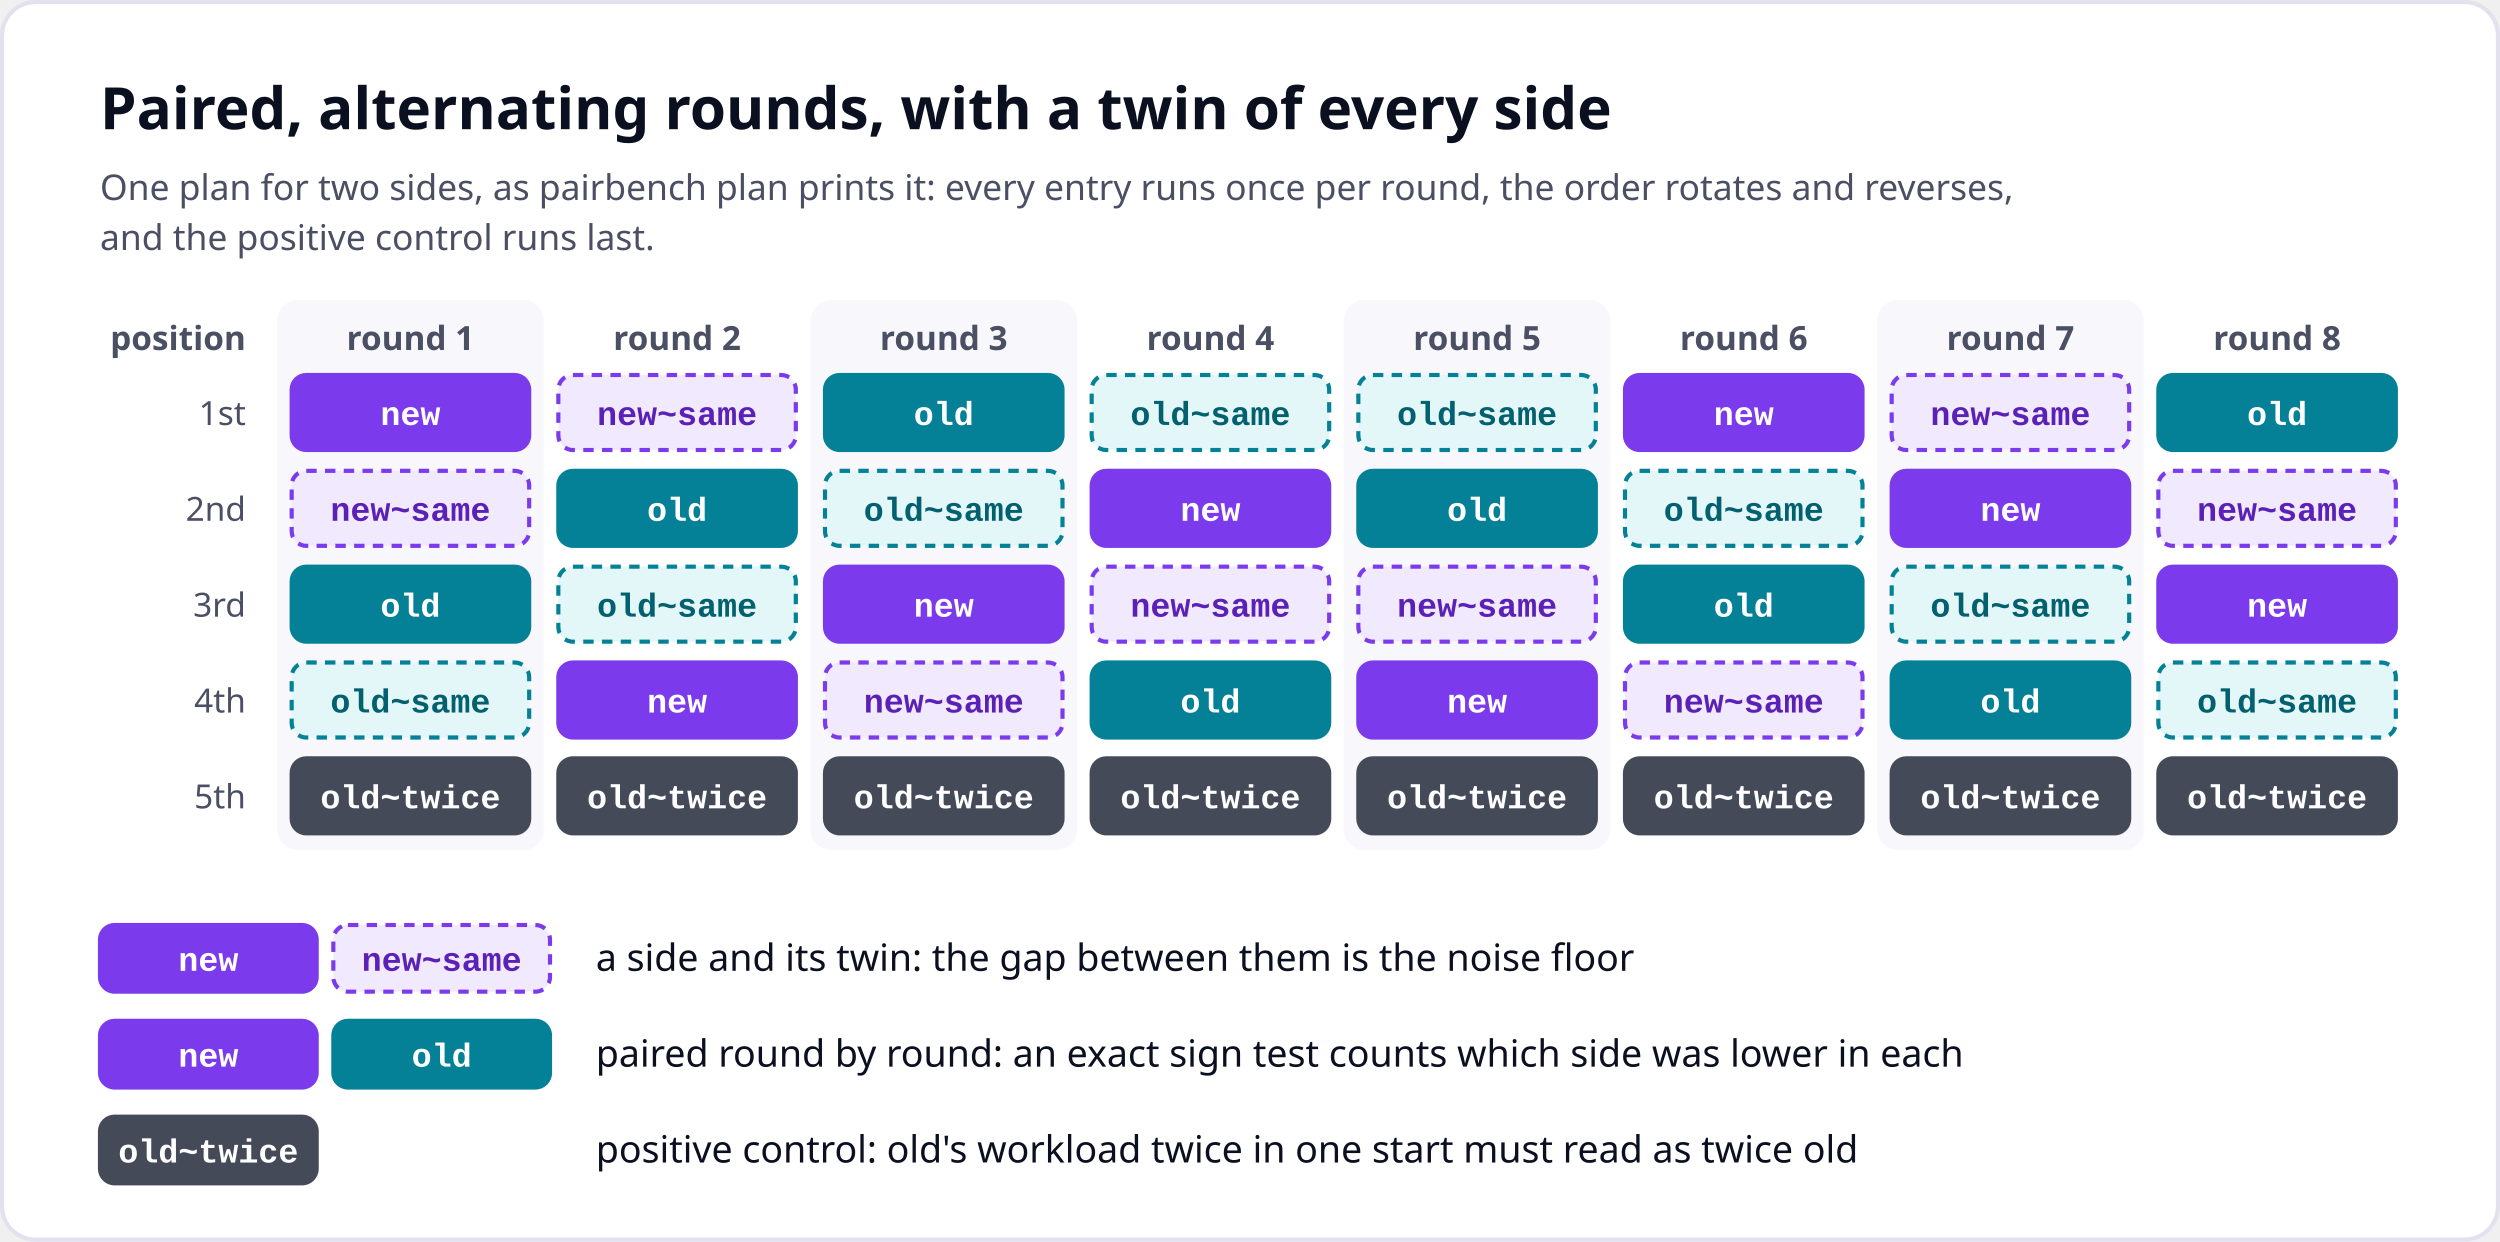
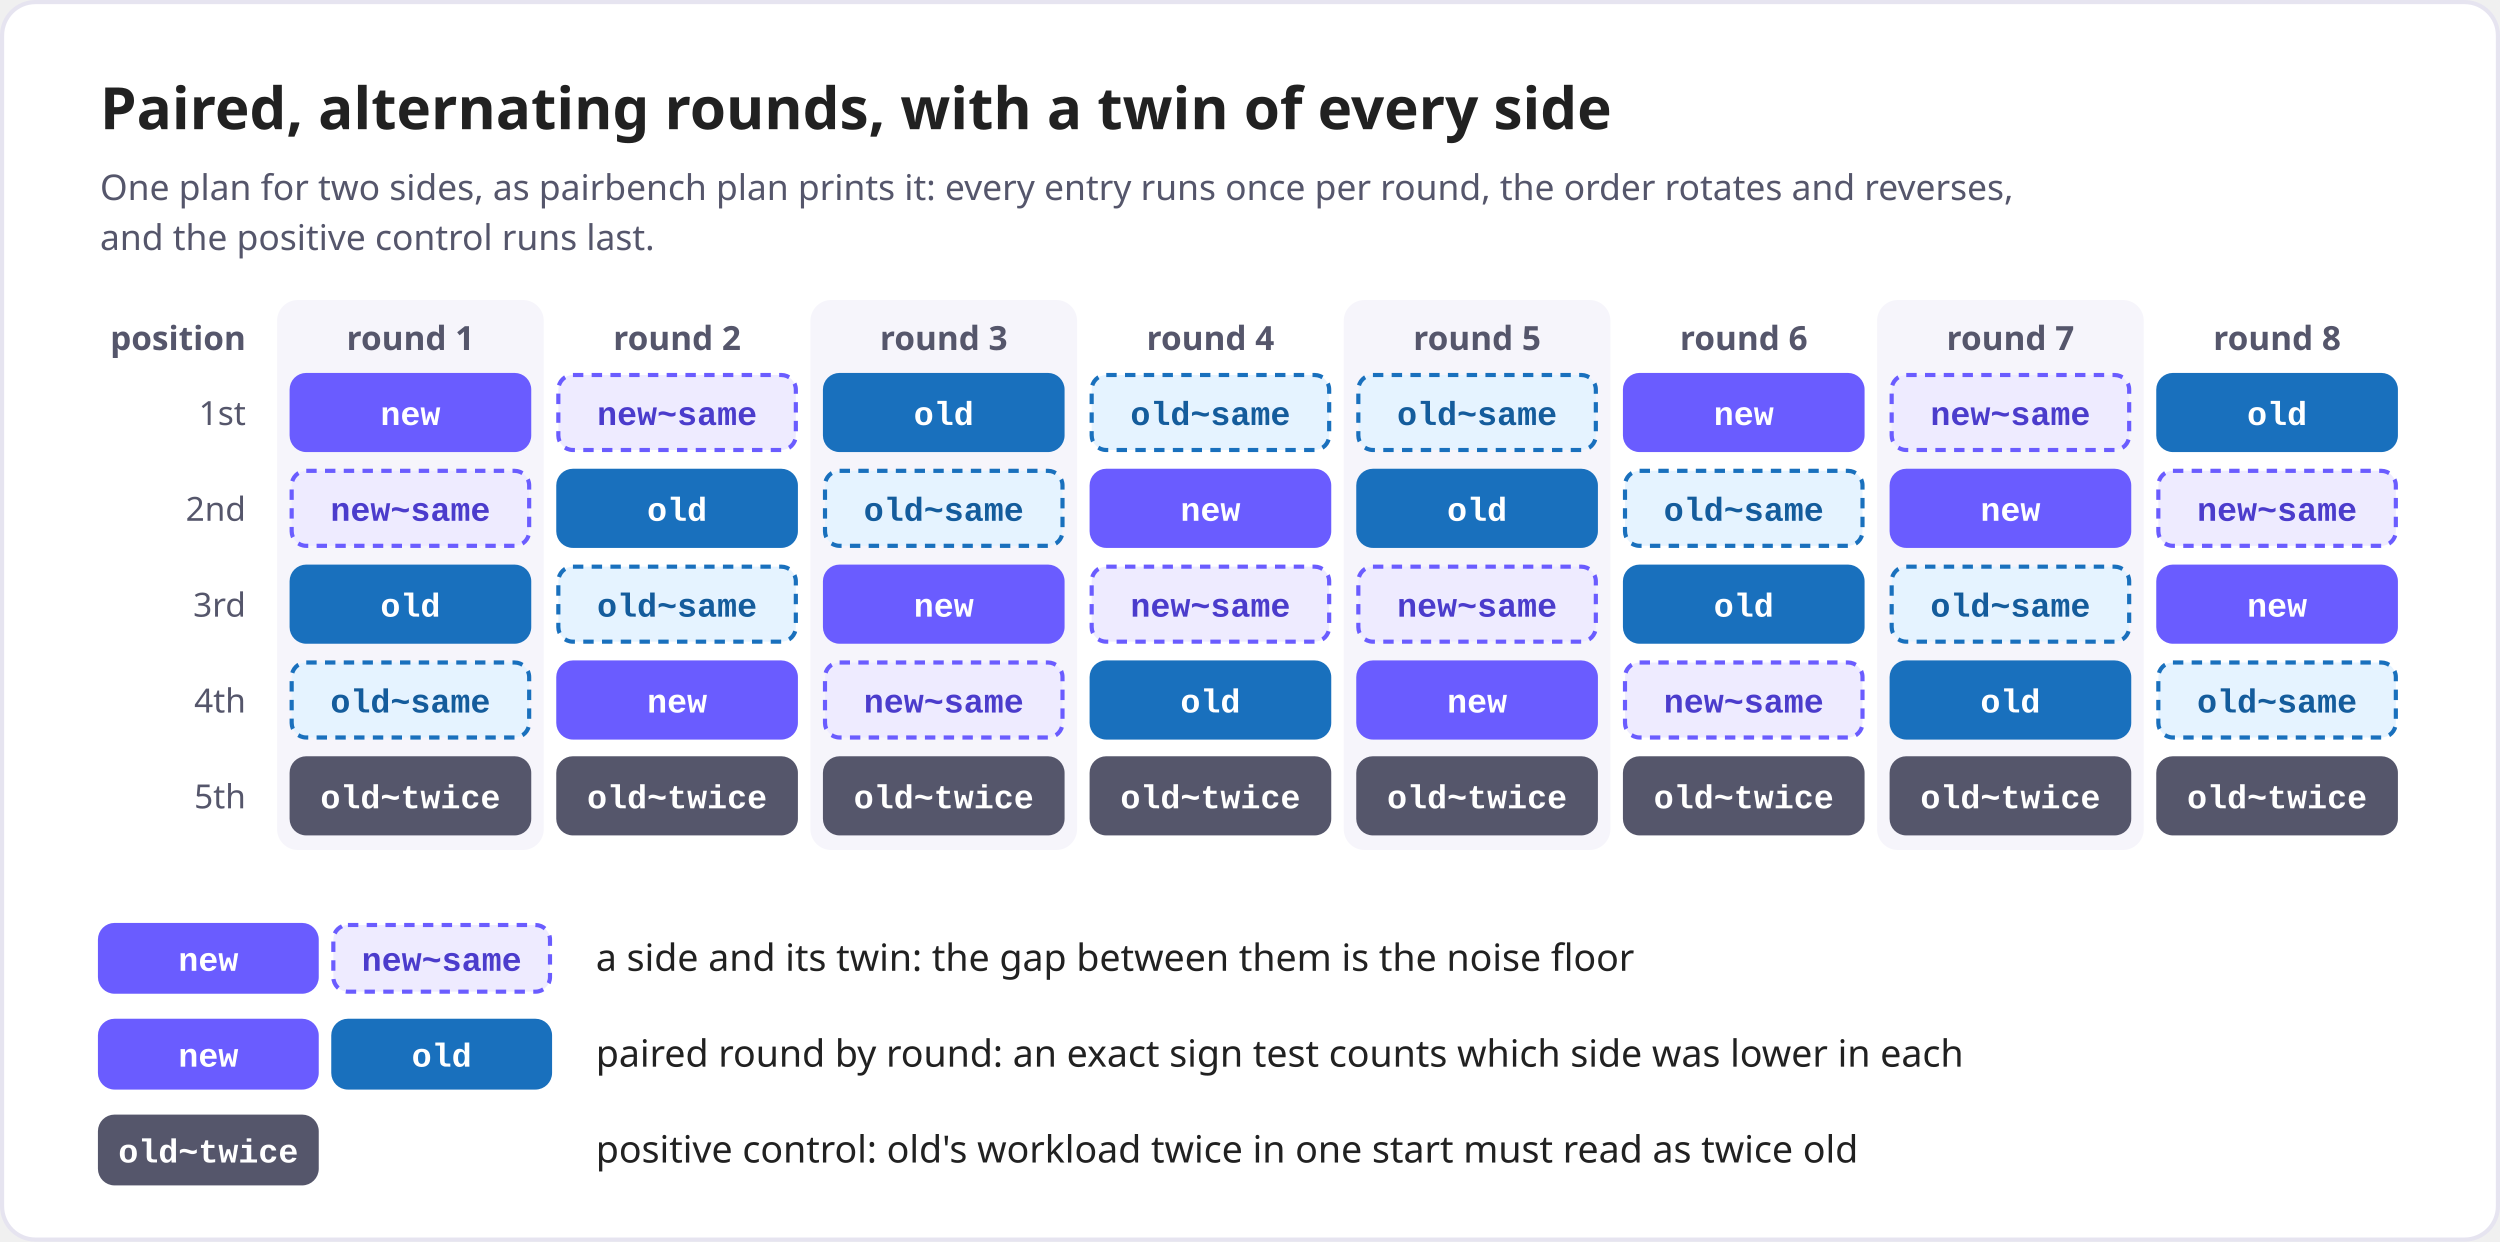
<svg xmlns="http://www.w3.org/2000/svg" width="1200" height="596" viewBox="0 0 1200 596" role="img" aria-labelledby="title desc">
  <style>.s{font-family:-apple-system,BlinkMacSystemFont,'Segoe UI','Noto Sans',Helvetica,Arial,sans-serif}.m{font-family:ui-monospace,SFMono-Regular,'SF Mono',Menlo,Consolas,'Liberation Mono',monospace}</style>
-   <rect x="1" y="1" width="1198" height="594" rx="16" fill="#ffffff" stroke="#e4e1ee" stroke-width="2" />
-   <text x="48" y="62" class="s" font-size="28" font-weight="700" fill="#0b1020">Paired, alternating rounds, with a twin of every side</text>
-   <text x="48" y="96" class="s" font-size="17" fill="#4a4f63">One plan for two sides, as pairbench plan prints it: every entry runs once per round, the order rotates and reverses,</text>
-   <text x="48" y="120" class="s" font-size="17" fill="#4a4f63">and the positive control runs last.</text>
-   <rect x="133" y="144" width="128" height="264" rx="10" fill="#f8f7fc" />
-   <text x="197" y="168" class="s" font-size="16" font-weight="600" fill="#4a4f63" text-anchor="middle">round 1</text>
-   <rect x="140" y="180" width="114" height="36" rx="7" fill="#7c3aed" stroke="#7c3aed" stroke-width="2" />
+   <rect x="1" y="1" width="1198" height="594" rx="16" fill="#ffffff" stroke="#e6e4f0" stroke-width="2" />
+   <text x="48" y="62" class="s" font-size="28" font-weight="700" fill="#212121">Paired, alternating rounds, with a twin of every side</text>
+   <text x="48" y="96" class="s" font-size="17" fill="#55566b">One plan for two sides, as pairbench plan prints it: every entry runs once per round, the order rotates and reverses,</text>
+   <text x="48" y="120" class="s" font-size="17" fill="#55566b">and the positive control runs last.</text>
+   <rect x="133" y="144" width="128" height="264" rx="10" fill="#f6f5fb" />
+   <text x="197" y="168" class="s" font-size="16" font-weight="600" fill="#55566b" text-anchor="middle">round 1</text>
+   <rect x="140" y="180" width="114" height="36" rx="7" fill="#6a5cff" stroke="#6a5cff" stroke-width="2" />
  <text x="197" y="204" class="m" font-size="16" font-weight="600" fill="#ffffff" text-anchor="middle">new</text>
-   <rect x="140" y="226" width="114" height="36" rx="7" fill="#f1eafe" stroke="#7c3aed" stroke-width="2" stroke-dasharray="5 4" />
-   <text x="197" y="250" class="m" font-size="16" font-weight="600" fill="#5b21b6" text-anchor="middle">new~same</text>
-   <rect x="140" y="272" width="114" height="36" rx="7" fill="#048196" stroke="#048196" stroke-width="2" />
+   <rect x="140" y="226" width="114" height="36" rx="7" fill="#eeebff" stroke="#6a5cff" stroke-width="2" stroke-dasharray="5 4" />
+   <text x="197" y="250" class="m" font-size="16" font-weight="600" fill="#4b3ccc" text-anchor="middle">new~same</text>
+   <rect x="140" y="272" width="114" height="36" rx="7" fill="#1970bd" stroke="#1970bd" stroke-width="2" />
  <text x="197" y="296" class="m" font-size="16" font-weight="600" fill="#ffffff" text-anchor="middle">old</text>
-   <rect x="140" y="318" width="114" height="36" rx="7" fill="#e3f6f8" stroke="#048196" stroke-width="2" stroke-dasharray="5 4" />
-   <text x="197" y="342" class="m" font-size="16" font-weight="600" fill="#03606f" text-anchor="middle">old~same</text>
-   <rect x="140" y="364" width="114" height="36" rx="7" fill="#454a59" stroke="#454a59" stroke-width="2" />
+   <rect x="140" y="318" width="114" height="36" rx="7" fill="#e5f3ff" stroke="#1970bd" stroke-width="2" stroke-dasharray="5 4" />
+   <text x="197" y="342" class="m" font-size="16" font-weight="600" fill="#145c9c" text-anchor="middle">old~same</text>
+   <rect x="140" y="364" width="114" height="36" rx="7" fill="#55566b" stroke="#55566b" stroke-width="2" />
  <text x="197" y="388" class="m" font-size="16" font-weight="600" fill="#ffffff" text-anchor="middle">old~twice</text>
-   <text x="325" y="168" class="s" font-size="16" font-weight="600" fill="#4a4f63" text-anchor="middle">round 2</text>
-   <rect x="268" y="180" width="114" height="36" rx="7" fill="#f1eafe" stroke="#7c3aed" stroke-width="2" stroke-dasharray="5 4" />
-   <text x="325" y="204" class="m" font-size="16" font-weight="600" fill="#5b21b6" text-anchor="middle">new~same</text>
-   <rect x="268" y="226" width="114" height="36" rx="7" fill="#048196" stroke="#048196" stroke-width="2" />
+   <text x="325" y="168" class="s" font-size="16" font-weight="600" fill="#55566b" text-anchor="middle">round 2</text>
+   <rect x="268" y="180" width="114" height="36" rx="7" fill="#eeebff" stroke="#6a5cff" stroke-width="2" stroke-dasharray="5 4" />
+   <text x="325" y="204" class="m" font-size="16" font-weight="600" fill="#4b3ccc" text-anchor="middle">new~same</text>
+   <rect x="268" y="226" width="114" height="36" rx="7" fill="#1970bd" stroke="#1970bd" stroke-width="2" />
  <text x="325" y="250" class="m" font-size="16" font-weight="600" fill="#ffffff" text-anchor="middle">old</text>
-   <rect x="268" y="272" width="114" height="36" rx="7" fill="#e3f6f8" stroke="#048196" stroke-width="2" stroke-dasharray="5 4" />
-   <text x="325" y="296" class="m" font-size="16" font-weight="600" fill="#03606f" text-anchor="middle">old~same</text>
-   <rect x="268" y="318" width="114" height="36" rx="7" fill="#7c3aed" stroke="#7c3aed" stroke-width="2" />
+   <rect x="268" y="272" width="114" height="36" rx="7" fill="#e5f3ff" stroke="#1970bd" stroke-width="2" stroke-dasharray="5 4" />
+   <text x="325" y="296" class="m" font-size="16" font-weight="600" fill="#145c9c" text-anchor="middle">old~same</text>
+   <rect x="268" y="318" width="114" height="36" rx="7" fill="#6a5cff" stroke="#6a5cff" stroke-width="2" />
  <text x="325" y="342" class="m" font-size="16" font-weight="600" fill="#ffffff" text-anchor="middle">new</text>
-   <rect x="268" y="364" width="114" height="36" rx="7" fill="#454a59" stroke="#454a59" stroke-width="2" />
+   <rect x="268" y="364" width="114" height="36" rx="7" fill="#55566b" stroke="#55566b" stroke-width="2" />
  <text x="325" y="388" class="m" font-size="16" font-weight="600" fill="#ffffff" text-anchor="middle">old~twice</text>
-   <rect x="389" y="144" width="128" height="264" rx="10" fill="#f8f7fc" />
-   <text x="453" y="168" class="s" font-size="16" font-weight="600" fill="#4a4f63" text-anchor="middle">round 3</text>
-   <rect x="396" y="180" width="114" height="36" rx="7" fill="#048196" stroke="#048196" stroke-width="2" />
+   <rect x="389" y="144" width="128" height="264" rx="10" fill="#f6f5fb" />
+   <text x="453" y="168" class="s" font-size="16" font-weight="600" fill="#55566b" text-anchor="middle">round 3</text>
+   <rect x="396" y="180" width="114" height="36" rx="7" fill="#1970bd" stroke="#1970bd" stroke-width="2" />
  <text x="453" y="204" class="m" font-size="16" font-weight="600" fill="#ffffff" text-anchor="middle">old</text>
-   <rect x="396" y="226" width="114" height="36" rx="7" fill="#e3f6f8" stroke="#048196" stroke-width="2" stroke-dasharray="5 4" />
-   <text x="453" y="250" class="m" font-size="16" font-weight="600" fill="#03606f" text-anchor="middle">old~same</text>
-   <rect x="396" y="272" width="114" height="36" rx="7" fill="#7c3aed" stroke="#7c3aed" stroke-width="2" />
+   <rect x="396" y="226" width="114" height="36" rx="7" fill="#e5f3ff" stroke="#1970bd" stroke-width="2" stroke-dasharray="5 4" />
+   <text x="453" y="250" class="m" font-size="16" font-weight="600" fill="#145c9c" text-anchor="middle">old~same</text>
+   <rect x="396" y="272" width="114" height="36" rx="7" fill="#6a5cff" stroke="#6a5cff" stroke-width="2" />
  <text x="453" y="296" class="m" font-size="16" font-weight="600" fill="#ffffff" text-anchor="middle">new</text>
-   <rect x="396" y="318" width="114" height="36" rx="7" fill="#f1eafe" stroke="#7c3aed" stroke-width="2" stroke-dasharray="5 4" />
-   <text x="453" y="342" class="m" font-size="16" font-weight="600" fill="#5b21b6" text-anchor="middle">new~same</text>
-   <rect x="396" y="364" width="114" height="36" rx="7" fill="#454a59" stroke="#454a59" stroke-width="2" />
+   <rect x="396" y="318" width="114" height="36" rx="7" fill="#eeebff" stroke="#6a5cff" stroke-width="2" stroke-dasharray="5 4" />
+   <text x="453" y="342" class="m" font-size="16" font-weight="600" fill="#4b3ccc" text-anchor="middle">new~same</text>
+   <rect x="396" y="364" width="114" height="36" rx="7" fill="#55566b" stroke="#55566b" stroke-width="2" />
  <text x="453" y="388" class="m" font-size="16" font-weight="600" fill="#ffffff" text-anchor="middle">old~twice</text>
-   <text x="581" y="168" class="s" font-size="16" font-weight="600" fill="#4a4f63" text-anchor="middle">round 4</text>
-   <rect x="524" y="180" width="114" height="36" rx="7" fill="#e3f6f8" stroke="#048196" stroke-width="2" stroke-dasharray="5 4" />
-   <text x="581" y="204" class="m" font-size="16" font-weight="600" fill="#03606f" text-anchor="middle">old~same</text>
-   <rect x="524" y="226" width="114" height="36" rx="7" fill="#7c3aed" stroke="#7c3aed" stroke-width="2" />
+   <text x="581" y="168" class="s" font-size="16" font-weight="600" fill="#55566b" text-anchor="middle">round 4</text>
+   <rect x="524" y="180" width="114" height="36" rx="7" fill="#e5f3ff" stroke="#1970bd" stroke-width="2" stroke-dasharray="5 4" />
+   <text x="581" y="204" class="m" font-size="16" font-weight="600" fill="#145c9c" text-anchor="middle">old~same</text>
+   <rect x="524" y="226" width="114" height="36" rx="7" fill="#6a5cff" stroke="#6a5cff" stroke-width="2" />
  <text x="581" y="250" class="m" font-size="16" font-weight="600" fill="#ffffff" text-anchor="middle">new</text>
-   <rect x="524" y="272" width="114" height="36" rx="7" fill="#f1eafe" stroke="#7c3aed" stroke-width="2" stroke-dasharray="5 4" />
-   <text x="581" y="296" class="m" font-size="16" font-weight="600" fill="#5b21b6" text-anchor="middle">new~same</text>
-   <rect x="524" y="318" width="114" height="36" rx="7" fill="#048196" stroke="#048196" stroke-width="2" />
+   <rect x="524" y="272" width="114" height="36" rx="7" fill="#eeebff" stroke="#6a5cff" stroke-width="2" stroke-dasharray="5 4" />
+   <text x="581" y="296" class="m" font-size="16" font-weight="600" fill="#4b3ccc" text-anchor="middle">new~same</text>
+   <rect x="524" y="318" width="114" height="36" rx="7" fill="#1970bd" stroke="#1970bd" stroke-width="2" />
  <text x="581" y="342" class="m" font-size="16" font-weight="600" fill="#ffffff" text-anchor="middle">old</text>
-   <rect x="524" y="364" width="114" height="36" rx="7" fill="#454a59" stroke="#454a59" stroke-width="2" />
+   <rect x="524" y="364" width="114" height="36" rx="7" fill="#55566b" stroke="#55566b" stroke-width="2" />
  <text x="581" y="388" class="m" font-size="16" font-weight="600" fill="#ffffff" text-anchor="middle">old~twice</text>
-   <rect x="645" y="144" width="128" height="264" rx="10" fill="#f8f7fc" />
-   <text x="709" y="168" class="s" font-size="16" font-weight="600" fill="#4a4f63" text-anchor="middle">round 5</text>
-   <rect x="652" y="180" width="114" height="36" rx="7" fill="#e3f6f8" stroke="#048196" stroke-width="2" stroke-dasharray="5 4" />
-   <text x="709" y="204" class="m" font-size="16" font-weight="600" fill="#03606f" text-anchor="middle">old~same</text>
-   <rect x="652" y="226" width="114" height="36" rx="7" fill="#048196" stroke="#048196" stroke-width="2" />
+   <rect x="645" y="144" width="128" height="264" rx="10" fill="#f6f5fb" />
+   <text x="709" y="168" class="s" font-size="16" font-weight="600" fill="#55566b" text-anchor="middle">round 5</text>
+   <rect x="652" y="180" width="114" height="36" rx="7" fill="#e5f3ff" stroke="#1970bd" stroke-width="2" stroke-dasharray="5 4" />
+   <text x="709" y="204" class="m" font-size="16" font-weight="600" fill="#145c9c" text-anchor="middle">old~same</text>
+   <rect x="652" y="226" width="114" height="36" rx="7" fill="#1970bd" stroke="#1970bd" stroke-width="2" />
  <text x="709" y="250" class="m" font-size="16" font-weight="600" fill="#ffffff" text-anchor="middle">old</text>
-   <rect x="652" y="272" width="114" height="36" rx="7" fill="#f1eafe" stroke="#7c3aed" stroke-width="2" stroke-dasharray="5 4" />
-   <text x="709" y="296" class="m" font-size="16" font-weight="600" fill="#5b21b6" text-anchor="middle">new~same</text>
-   <rect x="652" y="318" width="114" height="36" rx="7" fill="#7c3aed" stroke="#7c3aed" stroke-width="2" />
+   <rect x="652" y="272" width="114" height="36" rx="7" fill="#eeebff" stroke="#6a5cff" stroke-width="2" stroke-dasharray="5 4" />
+   <text x="709" y="296" class="m" font-size="16" font-weight="600" fill="#4b3ccc" text-anchor="middle">new~same</text>
+   <rect x="652" y="318" width="114" height="36" rx="7" fill="#6a5cff" stroke="#6a5cff" stroke-width="2" />
  <text x="709" y="342" class="m" font-size="16" font-weight="600" fill="#ffffff" text-anchor="middle">new</text>
-   <rect x="652" y="364" width="114" height="36" rx="7" fill="#454a59" stroke="#454a59" stroke-width="2" />
+   <rect x="652" y="364" width="114" height="36" rx="7" fill="#55566b" stroke="#55566b" stroke-width="2" />
  <text x="709" y="388" class="m" font-size="16" font-weight="600" fill="#ffffff" text-anchor="middle">old~twice</text>
-   <text x="837" y="168" class="s" font-size="16" font-weight="600" fill="#4a4f63" text-anchor="middle">round 6</text>
-   <rect x="780" y="180" width="114" height="36" rx="7" fill="#7c3aed" stroke="#7c3aed" stroke-width="2" />
+   <text x="837" y="168" class="s" font-size="16" font-weight="600" fill="#55566b" text-anchor="middle">round 6</text>
+   <rect x="780" y="180" width="114" height="36" rx="7" fill="#6a5cff" stroke="#6a5cff" stroke-width="2" />
  <text x="837" y="204" class="m" font-size="16" font-weight="600" fill="#ffffff" text-anchor="middle">new</text>
-   <rect x="780" y="226" width="114" height="36" rx="7" fill="#e3f6f8" stroke="#048196" stroke-width="2" stroke-dasharray="5 4" />
-   <text x="837" y="250" class="m" font-size="16" font-weight="600" fill="#03606f" text-anchor="middle">old~same</text>
-   <rect x="780" y="272" width="114" height="36" rx="7" fill="#048196" stroke="#048196" stroke-width="2" />
+   <rect x="780" y="226" width="114" height="36" rx="7" fill="#e5f3ff" stroke="#1970bd" stroke-width="2" stroke-dasharray="5 4" />
+   <text x="837" y="250" class="m" font-size="16" font-weight="600" fill="#145c9c" text-anchor="middle">old~same</text>
+   <rect x="780" y="272" width="114" height="36" rx="7" fill="#1970bd" stroke="#1970bd" stroke-width="2" />
  <text x="837" y="296" class="m" font-size="16" font-weight="600" fill="#ffffff" text-anchor="middle">old</text>
-   <rect x="780" y="318" width="114" height="36" rx="7" fill="#f1eafe" stroke="#7c3aed" stroke-width="2" stroke-dasharray="5 4" />
-   <text x="837" y="342" class="m" font-size="16" font-weight="600" fill="#5b21b6" text-anchor="middle">new~same</text>
-   <rect x="780" y="364" width="114" height="36" rx="7" fill="#454a59" stroke="#454a59" stroke-width="2" />
+   <rect x="780" y="318" width="114" height="36" rx="7" fill="#eeebff" stroke="#6a5cff" stroke-width="2" stroke-dasharray="5 4" />
+   <text x="837" y="342" class="m" font-size="16" font-weight="600" fill="#4b3ccc" text-anchor="middle">new~same</text>
+   <rect x="780" y="364" width="114" height="36" rx="7" fill="#55566b" stroke="#55566b" stroke-width="2" />
  <text x="837" y="388" class="m" font-size="16" font-weight="600" fill="#ffffff" text-anchor="middle">old~twice</text>
-   <rect x="901" y="144" width="128" height="264" rx="10" fill="#f8f7fc" />
-   <text x="965" y="168" class="s" font-size="16" font-weight="600" fill="#4a4f63" text-anchor="middle">round 7</text>
-   <rect x="908" y="180" width="114" height="36" rx="7" fill="#f1eafe" stroke="#7c3aed" stroke-width="2" stroke-dasharray="5 4" />
-   <text x="965" y="204" class="m" font-size="16" font-weight="600" fill="#5b21b6" text-anchor="middle">new~same</text>
-   <rect x="908" y="226" width="114" height="36" rx="7" fill="#7c3aed" stroke="#7c3aed" stroke-width="2" />
+   <rect x="901" y="144" width="128" height="264" rx="10" fill="#f6f5fb" />
+   <text x="965" y="168" class="s" font-size="16" font-weight="600" fill="#55566b" text-anchor="middle">round 7</text>
+   <rect x="908" y="180" width="114" height="36" rx="7" fill="#eeebff" stroke="#6a5cff" stroke-width="2" stroke-dasharray="5 4" />
+   <text x="965" y="204" class="m" font-size="16" font-weight="600" fill="#4b3ccc" text-anchor="middle">new~same</text>
+   <rect x="908" y="226" width="114" height="36" rx="7" fill="#6a5cff" stroke="#6a5cff" stroke-width="2" />
  <text x="965" y="250" class="m" font-size="16" font-weight="600" fill="#ffffff" text-anchor="middle">new</text>
-   <rect x="908" y="272" width="114" height="36" rx="7" fill="#e3f6f8" stroke="#048196" stroke-width="2" stroke-dasharray="5 4" />
-   <text x="965" y="296" class="m" font-size="16" font-weight="600" fill="#03606f" text-anchor="middle">old~same</text>
-   <rect x="908" y="318" width="114" height="36" rx="7" fill="#048196" stroke="#048196" stroke-width="2" />
+   <rect x="908" y="272" width="114" height="36" rx="7" fill="#e5f3ff" stroke="#1970bd" stroke-width="2" stroke-dasharray="5 4" />
+   <text x="965" y="296" class="m" font-size="16" font-weight="600" fill="#145c9c" text-anchor="middle">old~same</text>
+   <rect x="908" y="318" width="114" height="36" rx="7" fill="#1970bd" stroke="#1970bd" stroke-width="2" />
  <text x="965" y="342" class="m" font-size="16" font-weight="600" fill="#ffffff" text-anchor="middle">old</text>
-   <rect x="908" y="364" width="114" height="36" rx="7" fill="#454a59" stroke="#454a59" stroke-width="2" />
+   <rect x="908" y="364" width="114" height="36" rx="7" fill="#55566b" stroke="#55566b" stroke-width="2" />
  <text x="965" y="388" class="m" font-size="16" font-weight="600" fill="#ffffff" text-anchor="middle">old~twice</text>
-   <text x="1093" y="168" class="s" font-size="16" font-weight="600" fill="#4a4f63" text-anchor="middle">round 8</text>
-   <rect x="1036" y="180" width="114" height="36" rx="7" fill="#048196" stroke="#048196" stroke-width="2" />
+   <text x="1093" y="168" class="s" font-size="16" font-weight="600" fill="#55566b" text-anchor="middle">round 8</text>
+   <rect x="1036" y="180" width="114" height="36" rx="7" fill="#1970bd" stroke="#1970bd" stroke-width="2" />
  <text x="1093" y="204" class="m" font-size="16" font-weight="600" fill="#ffffff" text-anchor="middle">old</text>
-   <rect x="1036" y="226" width="114" height="36" rx="7" fill="#f1eafe" stroke="#7c3aed" stroke-width="2" stroke-dasharray="5 4" />
-   <text x="1093" y="250" class="m" font-size="16" font-weight="600" fill="#5b21b6" text-anchor="middle">new~same</text>
-   <rect x="1036" y="272" width="114" height="36" rx="7" fill="#7c3aed" stroke="#7c3aed" stroke-width="2" />
+   <rect x="1036" y="226" width="114" height="36" rx="7" fill="#eeebff" stroke="#6a5cff" stroke-width="2" stroke-dasharray="5 4" />
+   <text x="1093" y="250" class="m" font-size="16" font-weight="600" fill="#4b3ccc" text-anchor="middle">new~same</text>
+   <rect x="1036" y="272" width="114" height="36" rx="7" fill="#6a5cff" stroke="#6a5cff" stroke-width="2" />
  <text x="1093" y="296" class="m" font-size="16" font-weight="600" fill="#ffffff" text-anchor="middle">new</text>
-   <rect x="1036" y="318" width="114" height="36" rx="7" fill="#e3f6f8" stroke="#048196" stroke-width="2" stroke-dasharray="5 4" />
-   <text x="1093" y="342" class="m" font-size="16" font-weight="600" fill="#03606f" text-anchor="middle">old~same</text>
-   <rect x="1036" y="364" width="114" height="36" rx="7" fill="#454a59" stroke="#454a59" stroke-width="2" />
+   <rect x="1036" y="318" width="114" height="36" rx="7" fill="#e5f3ff" stroke="#1970bd" stroke-width="2" stroke-dasharray="5 4" />
+   <text x="1093" y="342" class="m" font-size="16" font-weight="600" fill="#145c9c" text-anchor="middle">old~same</text>
+   <rect x="1036" y="364" width="114" height="36" rx="7" fill="#55566b" stroke="#55566b" stroke-width="2" />
  <text x="1093" y="388" class="m" font-size="16" font-weight="600" fill="#ffffff" text-anchor="middle">old~twice</text>
-   <text x="118" y="204" class="s" font-size="16" fill="#4a4f63" text-anchor="end">1st</text>
-   <text x="118" y="250" class="s" font-size="16" fill="#4a4f63" text-anchor="end">2nd</text>
-   <text x="118" y="296" class="s" font-size="16" fill="#4a4f63" text-anchor="end">3rd</text>
-   <text x="118" y="342" class="s" font-size="16" fill="#4a4f63" text-anchor="end">4th</text>
-   <text x="118" y="388" class="s" font-size="16" fill="#4a4f63" text-anchor="end">5th</text>
-   <text x="118" y="168" class="s" font-size="16" font-weight="600" fill="#4a4f63" text-anchor="end">position</text>
-   <rect x="48" y="444" width="104" height="32" rx="7" fill="#7c3aed" stroke="#7c3aed" stroke-width="2" />
+   <text x="118" y="204" class="s" font-size="16" fill="#55566b" text-anchor="end">1st</text>
+   <text x="118" y="250" class="s" font-size="16" fill="#55566b" text-anchor="end">2nd</text>
+   <text x="118" y="296" class="s" font-size="16" fill="#55566b" text-anchor="end">3rd</text>
+   <text x="118" y="342" class="s" font-size="16" fill="#55566b" text-anchor="end">4th</text>
+   <text x="118" y="388" class="s" font-size="16" fill="#55566b" text-anchor="end">5th</text>
+   <text x="118" y="168" class="s" font-size="16" font-weight="600" fill="#55566b" text-anchor="end">position</text>
+   <rect x="48" y="444" width="104" height="32" rx="7" fill="#6a5cff" stroke="#6a5cff" stroke-width="2" />
  <text x="100" y="466" class="m" font-size="16" font-weight="600" fill="#ffffff" text-anchor="middle">new</text>
-   <rect x="160" y="444" width="104" height="32" rx="7" fill="#f1eafe" stroke="#7c3aed" stroke-width="2" stroke-dasharray="5 4" />
-   <text x="212" y="466" class="m" font-size="16" font-weight="600" fill="#5b21b6" text-anchor="middle">new~same</text>
-   <text x="286" y="466" class="s" font-size="18" fill="#0b1020">a side and its twin: the gap between them is the noise floor</text>
-   <rect x="48" y="490" width="104" height="32" rx="7" fill="#7c3aed" stroke="#7c3aed" stroke-width="2" />
+   <rect x="160" y="444" width="104" height="32" rx="7" fill="#eeebff" stroke="#6a5cff" stroke-width="2" stroke-dasharray="5 4" />
+   <text x="212" y="466" class="m" font-size="16" font-weight="600" fill="#4b3ccc" text-anchor="middle">new~same</text>
+   <text x="286" y="466" class="s" font-size="18" fill="#212121">a side and its twin: the gap between them is the noise floor</text>
+   <rect x="48" y="490" width="104" height="32" rx="7" fill="#6a5cff" stroke="#6a5cff" stroke-width="2" />
  <text x="100" y="512" class="m" font-size="16" font-weight="600" fill="#ffffff" text-anchor="middle">new</text>
-   <rect x="160" y="490" width="104" height="32" rx="7" fill="#048196" stroke="#048196" stroke-width="2" />
+   <rect x="160" y="490" width="104" height="32" rx="7" fill="#1970bd" stroke="#1970bd" stroke-width="2" />
  <text x="212" y="512" class="m" font-size="16" font-weight="600" fill="#ffffff" text-anchor="middle">old</text>
-   <text x="286" y="512" class="s" font-size="18" fill="#0b1020">paired round by round: an exact sign test counts which side was lower in each</text>
-   <rect x="48" y="536" width="104" height="32" rx="7" fill="#454a59" stroke="#454a59" stroke-width="2" />
+   <text x="286" y="512" class="s" font-size="18" fill="#212121">paired round by round: an exact sign test counts which side was lower in each</text>
+   <rect x="48" y="536" width="104" height="32" rx="7" fill="#55566b" stroke="#55566b" stroke-width="2" />
  <text x="100" y="558" class="m" font-size="16" font-weight="600" fill="#ffffff" text-anchor="middle">old~twice</text>
-   <text x="286" y="558" class="s" font-size="18" fill="#0b1020">positive control: old's workload twice in one start must read as twice old</text>
+   <text x="286" y="558" class="s" font-size="18" fill="#212121">positive control: old's workload twice in one start must read as twice old</text>
</svg>
